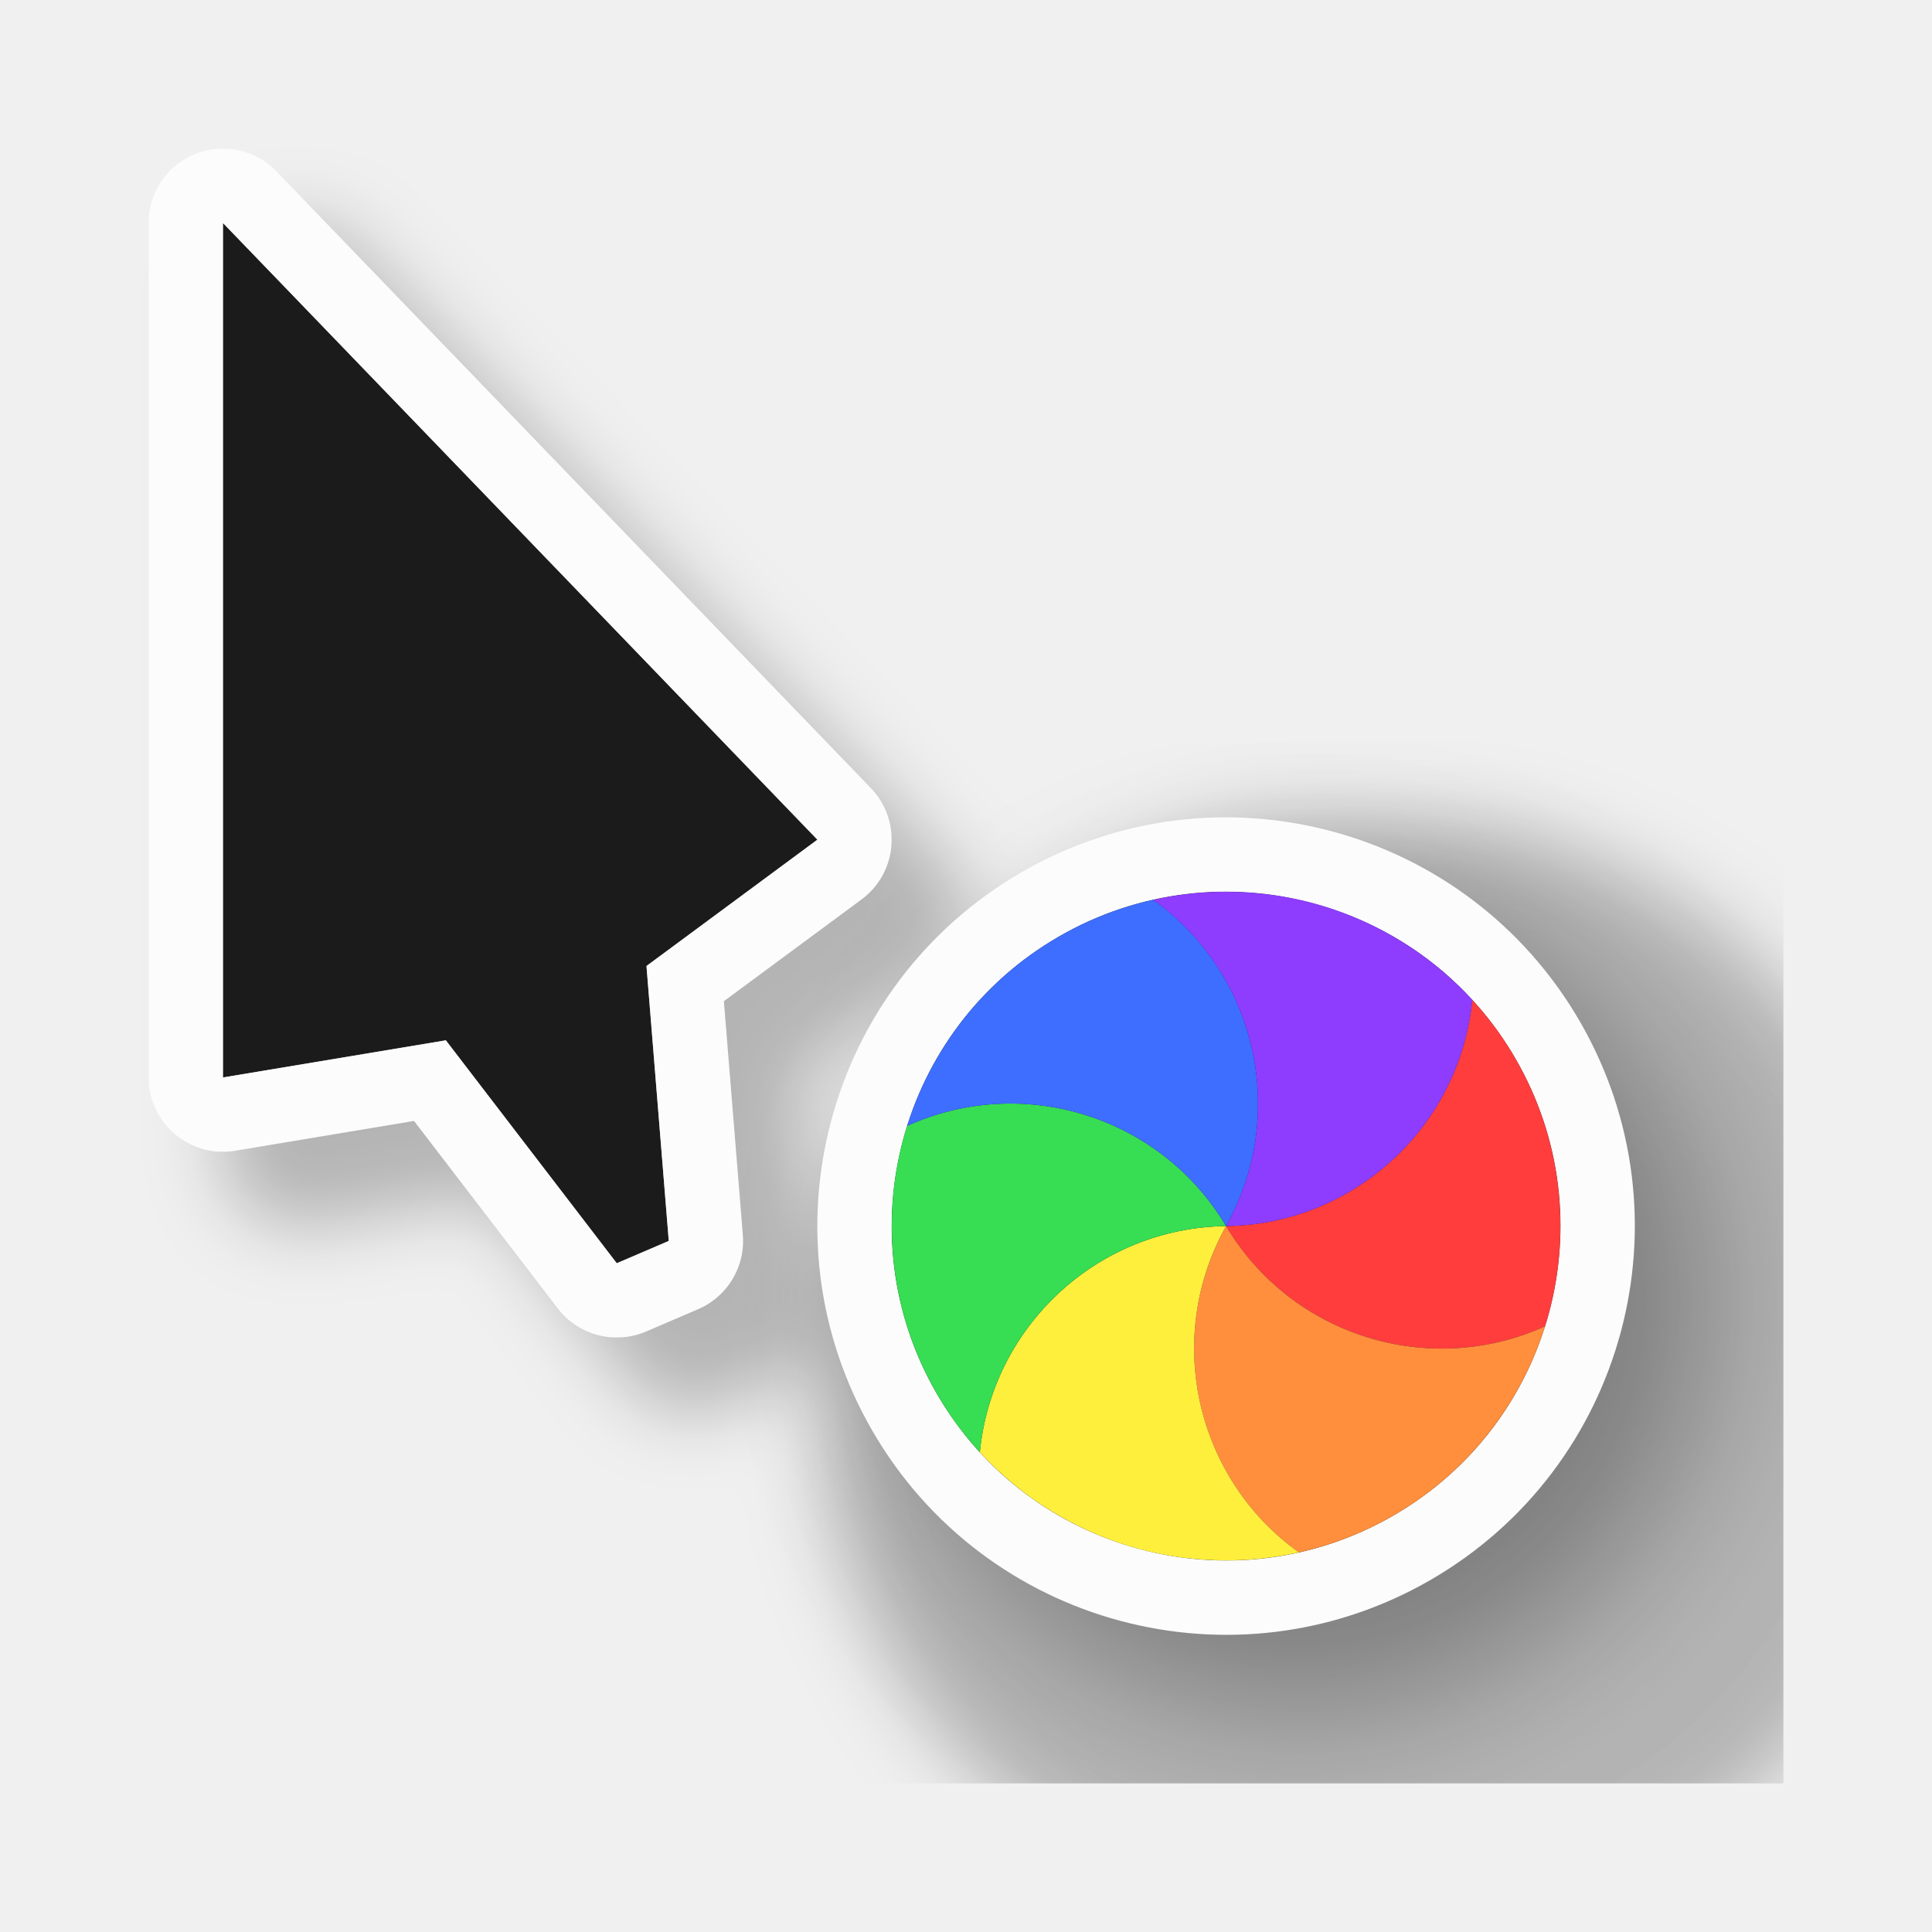
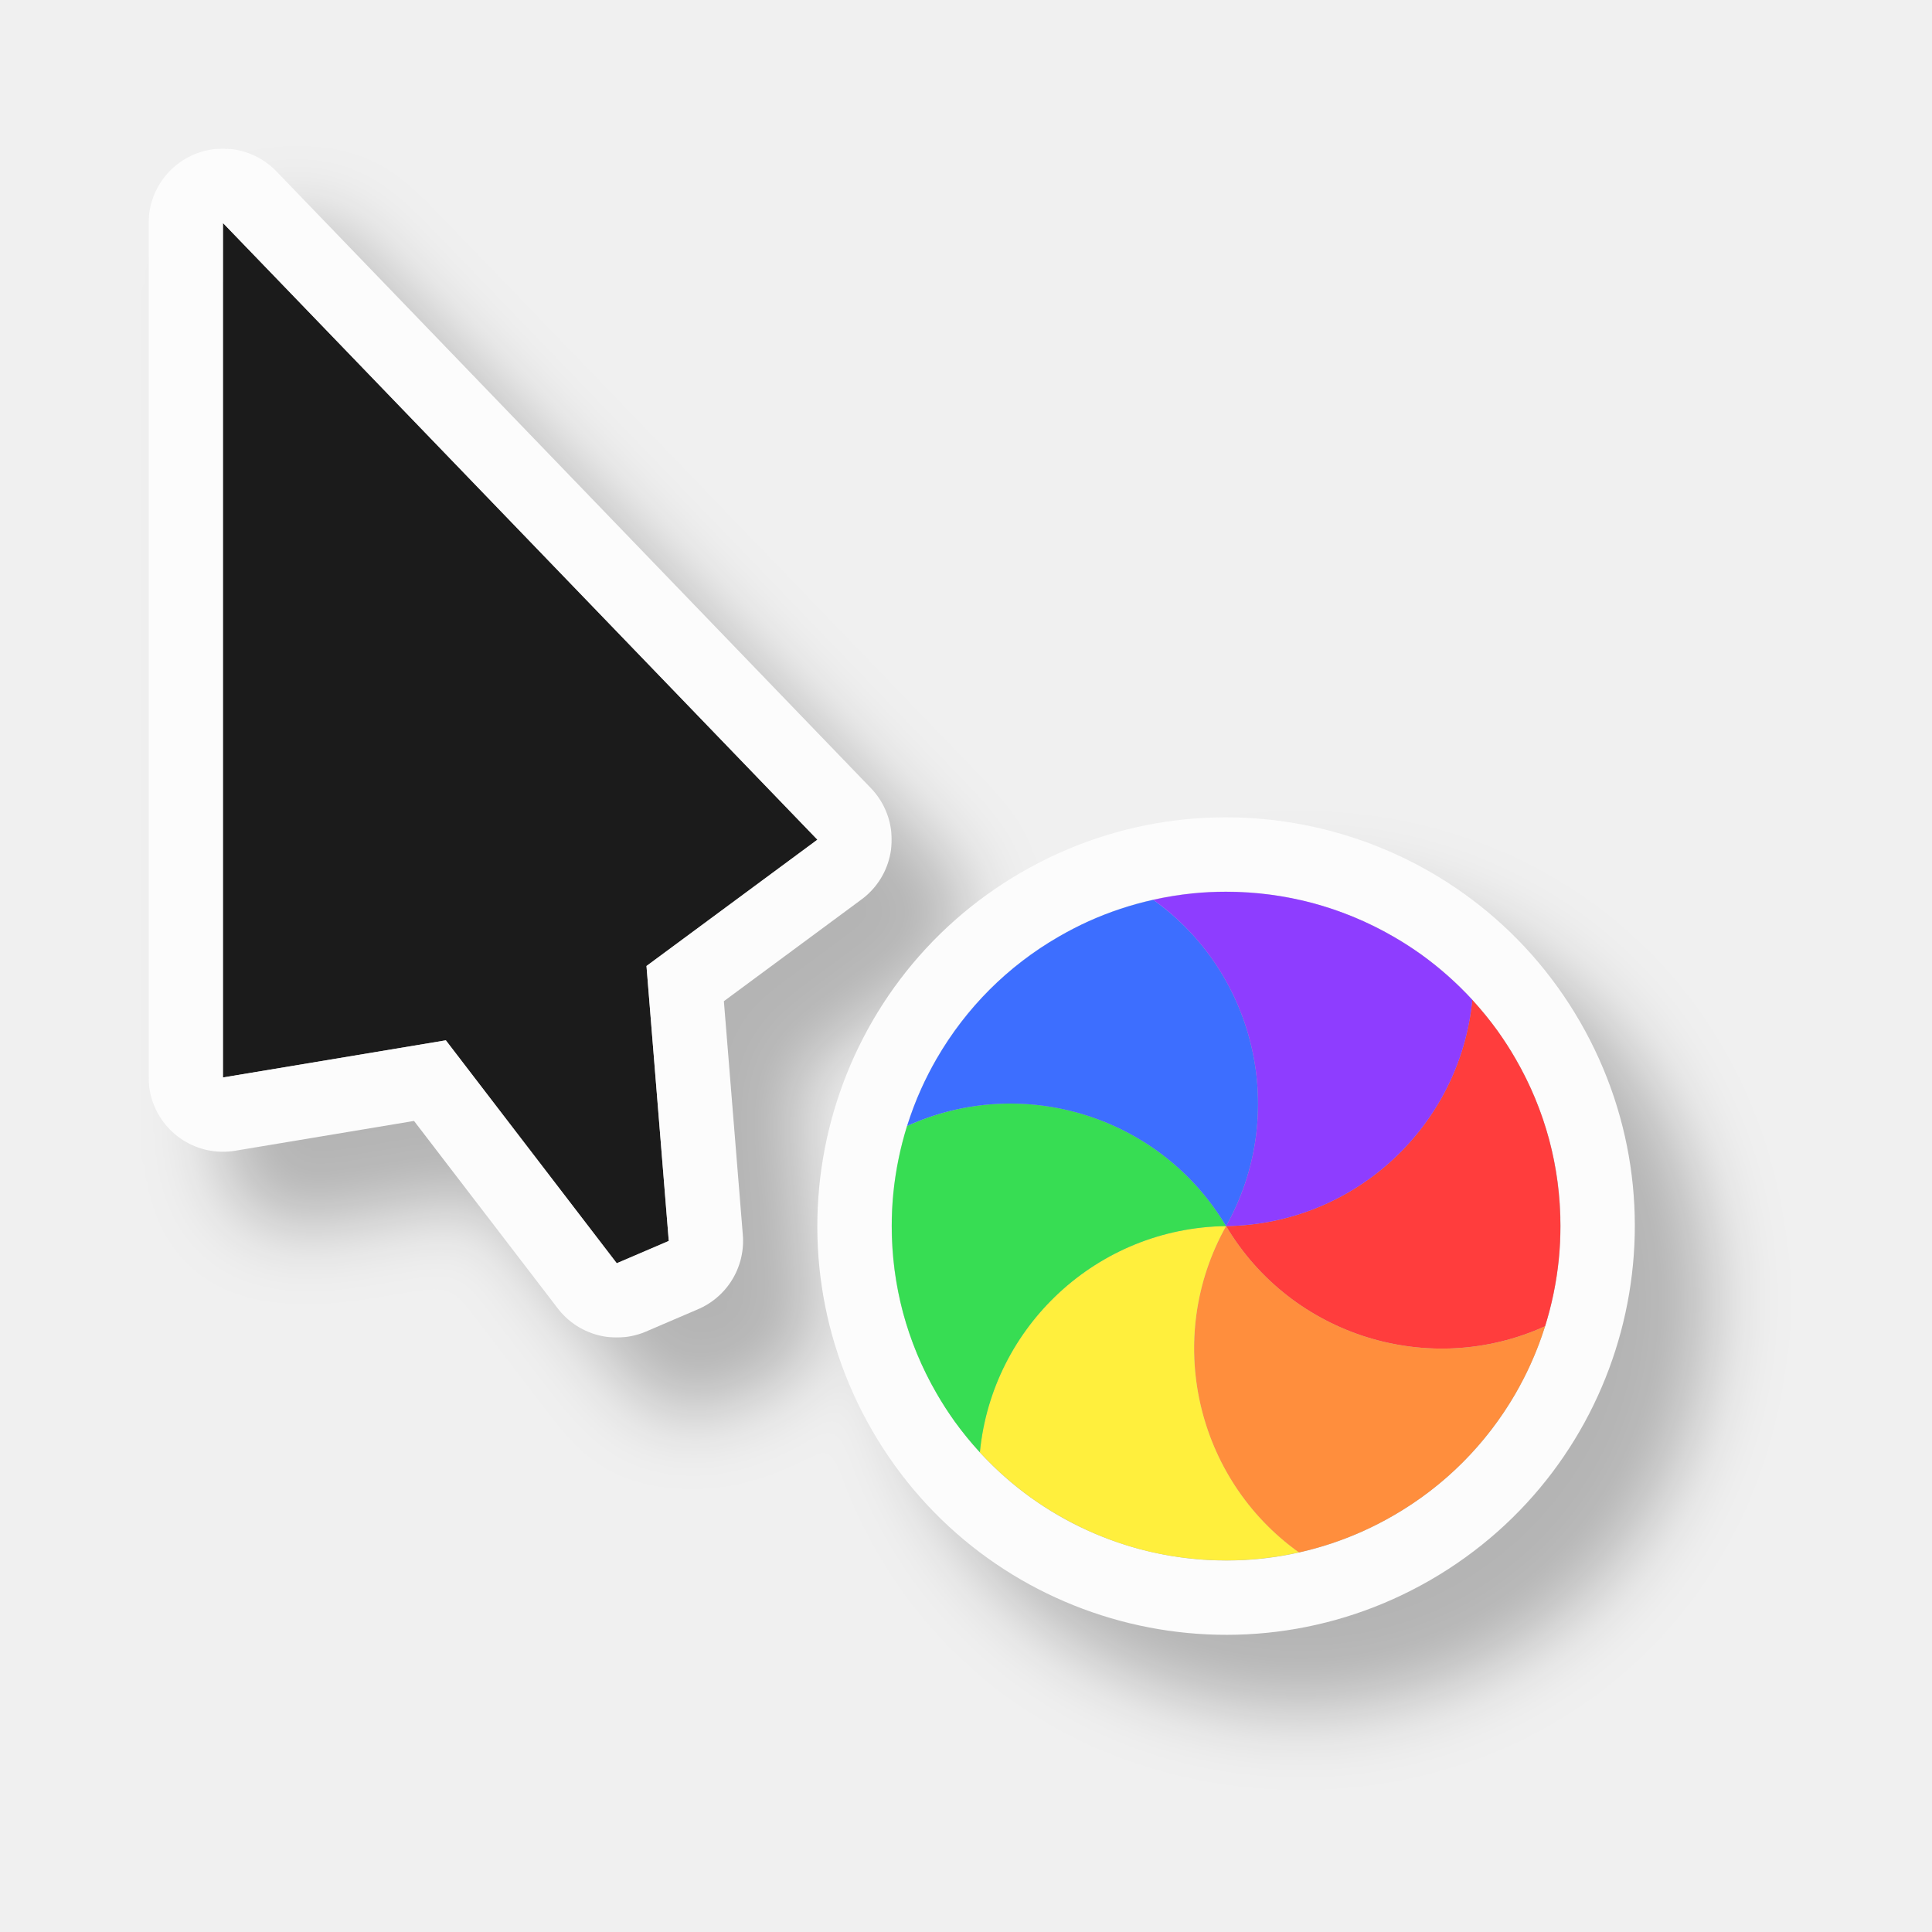
<svg xmlns="http://www.w3.org/2000/svg" width="26" height="26" viewBox="0 0 26 26" fill="none">
-   <g clip-path="url(#clip0_173_1541)" filter="url(#filter0_d_173_1541)">
+   <g filter="url(#filter0_d_173_1541)">
    <mask id="path-1-outside-1_173_1541" maskUnits="userSpaceOnUse" x="2" y="2" width="10" height="16" fill="black">
      <rect fill="white" x="2" y="2" width="10" height="16" />
      <path d="M11 11.3L3 3L3 14.5L6 14L8.3 17L9 16.7L8.7 13L11 11.3Z" />
    </mask>
    <path d="M11 11.3L3 3L3 14.5L6 14L8.3 17L9 16.7L8.7 13L11 11.3Z" fill="#1B1B1B" />
    <path d="M11 11.3L3 3L3 14.5L6 14L8.3 17L9 16.7L8.7 13L11 11.3Z" stroke="#FCFCFC" stroke-width="2" stroke-linejoin="round" mask="url(#path-1-outside-1_173_1541)" />
-     <g filter="url(#filter1_d_173_1541)">
-       <circle cx="16.5" cy="16.5" r="4.5" transform="rotate(60 16.5 16.5)" fill="#1B1B1B" />
-       <circle cx="16.5" cy="16.5" r="5" transform="rotate(60 16.5 16.5)" stroke="#FCFCFC" stroke-linejoin="round" />
-     </g>
+     <circle cx="16.5" cy="16.5" r="5" transform="rotate(60 16.5 16.5)" stroke="#FCFCFC" stroke-linejoin="round" />
    <path d="M19.813 13.456C19.934 13.588 20.048 13.727 20.153 13.872C20.239 13.993 20.321 14.119 20.396 14.25C20.598 14.599 20.747 14.964 20.847 15.335C20.946 15.707 20.999 16.097 20.999 16.5C20.999 16.652 20.992 16.802 20.977 16.949C20.946 17.255 20.884 17.556 20.793 17.848C19.243 18.552 17.385 17.988 16.5 16.5C18.232 16.477 19.649 15.15 19.813 13.456Z" fill="#FF3D3D" />
    <path d="M20.793 17.848C20.739 18.018 20.676 18.186 20.602 18.349C20.541 18.485 20.472 18.618 20.397 18.75C20.195 19.098 19.954 19.41 19.682 19.682C19.41 19.954 19.099 20.195 18.75 20.396C18.618 20.472 18.485 20.541 18.349 20.602C18.07 20.728 17.778 20.825 17.479 20.892C16.094 19.902 15.654 18.011 16.5 16.5C17.386 17.988 19.244 18.552 20.793 17.848Z" fill="#FF8E3D" />
    <path d="M17.48 20.892C17.305 20.93 17.128 20.959 16.949 20.977C16.802 20.992 16.652 20.999 16.5 20.999C16.097 20.999 15.707 20.946 15.335 20.847C14.964 20.747 14.599 20.598 14.25 20.396C14.119 20.321 13.993 20.239 13.872 20.153C13.623 19.973 13.394 19.769 13.186 19.544C13.351 17.85 14.768 16.523 16.5 16.5C15.654 18.011 16.095 19.902 17.48 20.892Z" fill="#FFEF3D" />
    <path d="M13.187 19.544C13.066 19.412 12.952 19.273 12.847 19.128C12.761 19.007 12.679 18.881 12.604 18.75C12.402 18.401 12.253 18.036 12.153 17.665C12.054 17.293 12.001 16.903 12.001 16.5C12.001 16.348 12.008 16.199 12.023 16.051C12.054 15.745 12.116 15.444 12.207 15.152C13.757 14.448 15.615 15.012 16.5 16.5C14.768 16.523 13.351 17.85 13.187 19.544Z" fill="#37DD53" />
    <path d="M12.207 15.153C12.261 14.982 12.324 14.814 12.398 14.651C12.459 14.515 12.528 14.382 12.603 14.251C12.805 13.902 13.046 13.59 13.318 13.318C13.59 13.046 13.901 12.805 14.25 12.604C14.382 12.528 14.515 12.459 14.65 12.398C14.93 12.272 15.222 12.175 15.521 12.109C16.905 13.098 17.346 14.989 16.5 16.5C15.614 15.012 13.756 14.448 12.207 15.153Z" fill="#3D6EFF" />
    <path d="M15.52 12.109C15.695 12.07 15.872 12.041 16.051 12.023C16.198 12.008 16.348 12.001 16.5 12.001C16.903 12.001 17.293 12.054 17.665 12.153C18.036 12.253 18.401 12.402 18.75 12.604C18.881 12.679 19.007 12.761 19.128 12.847C19.377 13.027 19.606 13.231 19.814 13.456C19.649 15.15 18.232 16.478 16.5 16.5C17.346 14.989 16.905 13.098 15.52 12.109Z" fill="#8E3DFF" />
  </g>
  <defs>
    <filter id="filter0_d_173_1541" x="0" y="0" width="26" height="26" filterUnits="userSpaceOnUse" color-interpolation-filters="sRGB">
      <feFlood flood-opacity="0" result="BackgroundImageFix" />
      <feColorMatrix in="SourceAlpha" type="matrix" values="0 0 0 0 0 0 0 0 0 0 0 0 0 0 0 0 0 0 127 0" result="hardAlpha" />
      <feOffset dx="1" dy="1" />
      <feGaussianBlur stdDeviation="0.5" />
      <feColorMatrix type="matrix" values="0 0 0 0 0 0 0 0 0 0 0 0 0 0 0 0 0 0 0.25 0" />
      <feBlend mode="normal" in2="BackgroundImageFix" result="effect1_dropShadow_173_1541" />
      <feBlend mode="normal" in="SourceGraphic" in2="effect1_dropShadow_173_1541" result="shape" />
    </filter>
-     <filter id="filter1_d_173_1541" x="9.999" y="9.999" width="15.002" height="15.002" filterUnits="userSpaceOnUse" color-interpolation-filters="sRGB">
-       <feFlood flood-opacity="0" result="BackgroundImageFix" />
-       <feColorMatrix in="SourceAlpha" type="matrix" values="0 0 0 0 0 0 0 0 0 0 0 0 0 0 0 0 0 0 127 0" result="hardAlpha" />
-       <feOffset dx="1" dy="1" />
-       <feGaussianBlur stdDeviation="1" />
-       <feColorMatrix type="matrix" values="0 0 0 0 0 0 0 0 0 0 0 0 0 0 0 0 0 0 0.3 0" />
-       <feBlend mode="normal" in2="BackgroundImageFix" result="effect1_dropShadow_173_1541" />
-       <feBlend mode="normal" in="SourceGraphic" in2="effect1_dropShadow_173_1541" result="shape" />
-     </filter>
-     <clipPath id="clip0_173_1541">
-       <rect width="24" height="24" fill="white" />
-     </clipPath>
  </defs>
</svg>
